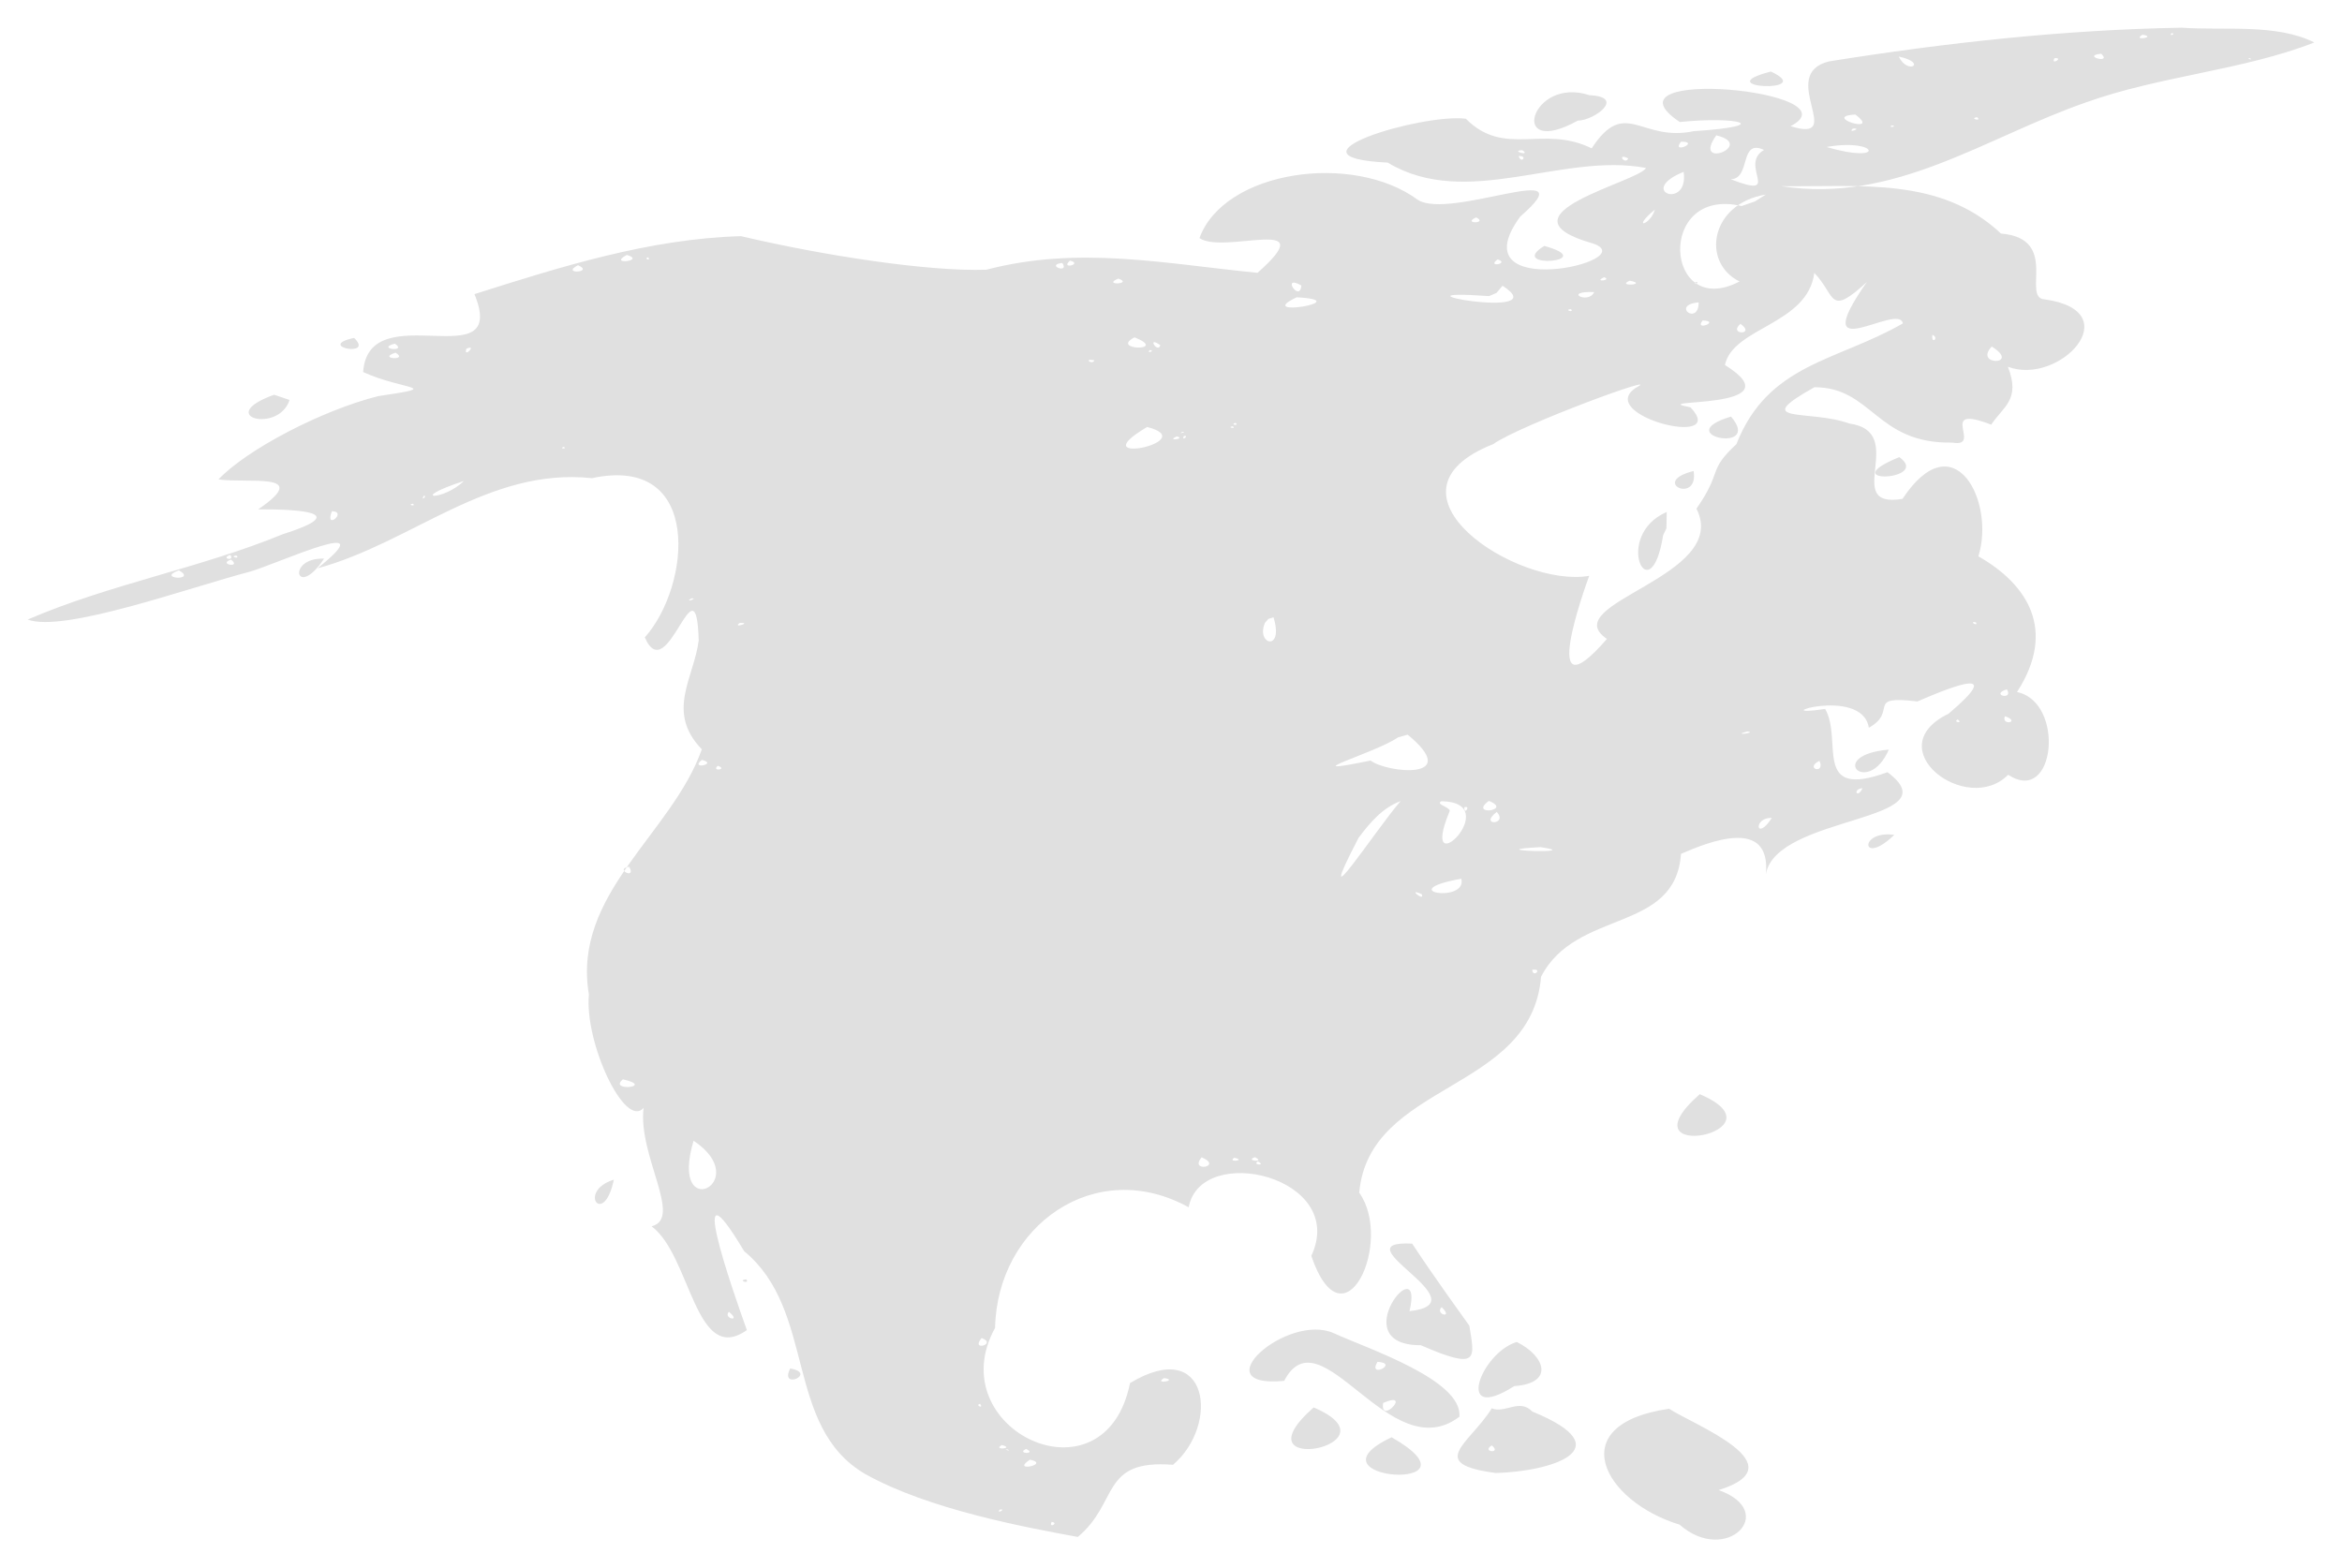
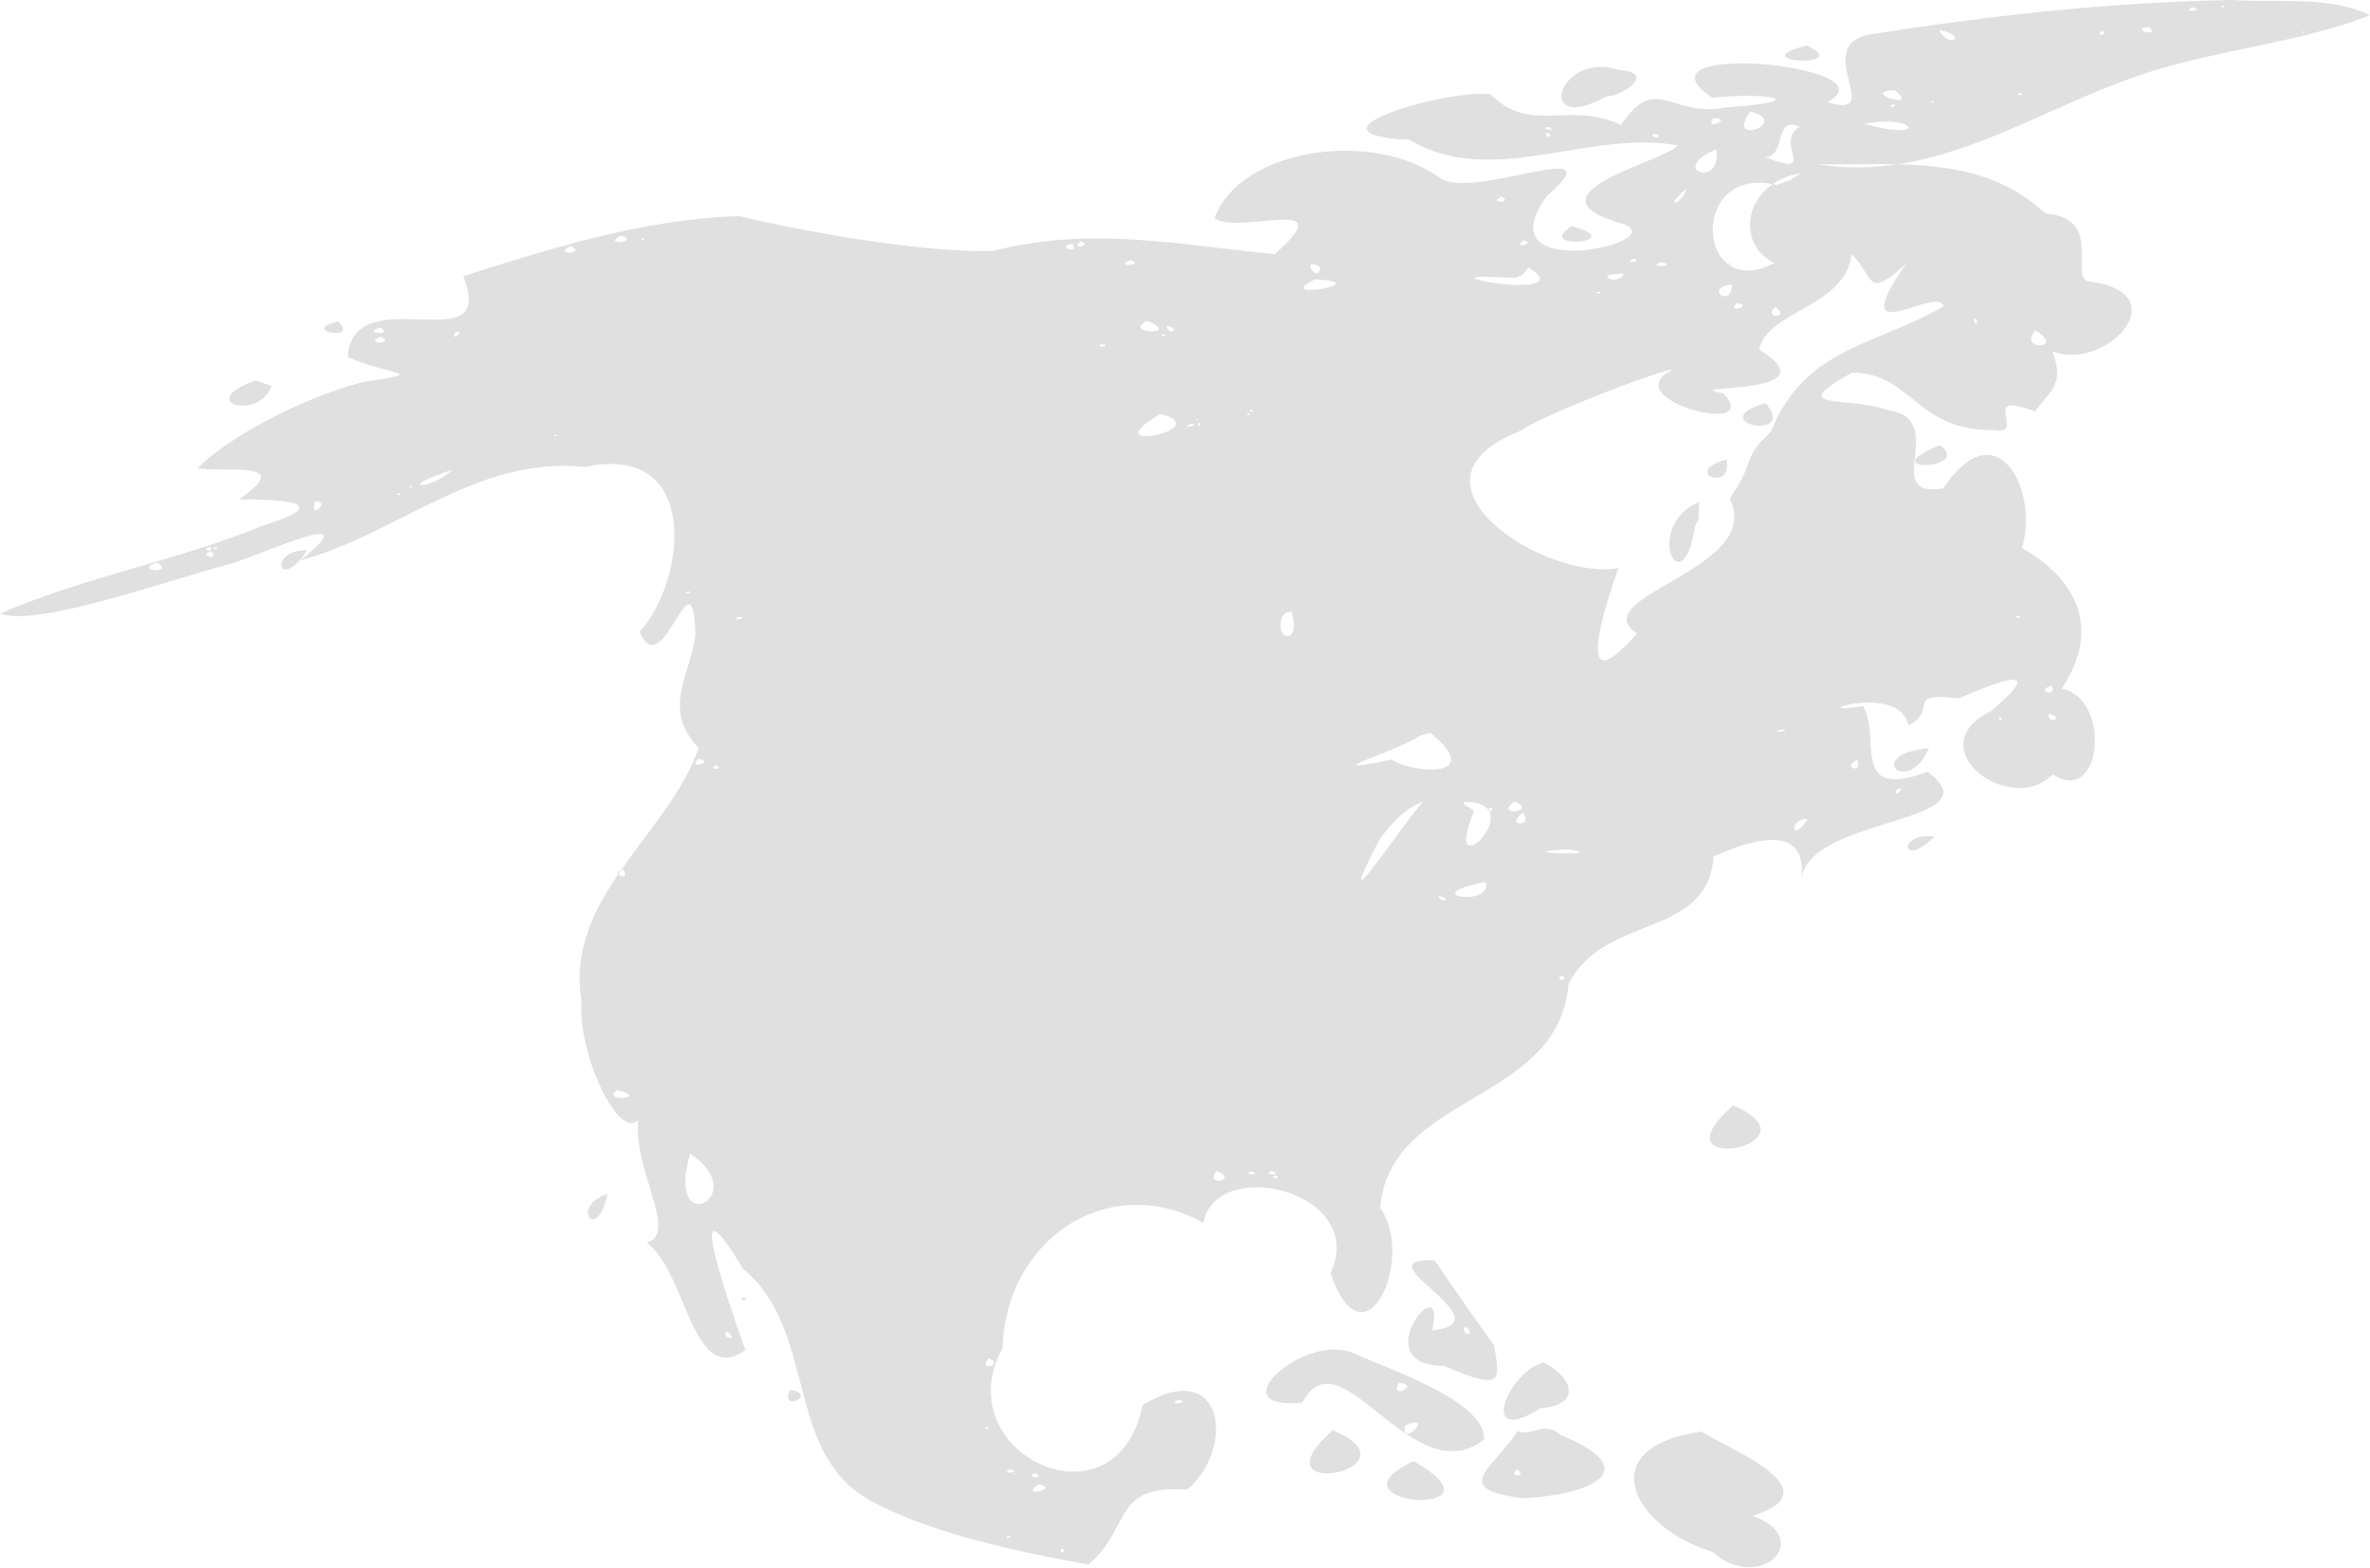
- <svg xmlns="http://www.w3.org/2000/svg" height="566" width="845.654" version="1.1">
-   <path id="path2614" d="m 787.792,10 c -42.646,0.734 -85.411,5.472 -127.386,12.174 -18.972,4.696 6.745,29.85 -13.855,23.389 24.564,-12.761 -70.57,-21.861 -40.003,-1.503 20.828,-2.143 34.599,1.37 5.004,3.315 -19.172,4.039 -24.646,-12.41 -36.83,6.199 -17.587,-8.667 -31.36,3.422 -45.441,-10.698 -15.722,-1.993 -68.661,13.855 -28.191,15.852 28.457,17.128 63.027,-3.839 93.259,1.931 -2.799,5.126 -55.611,16.909 -19.199,27.259 18.923,6.339 -49.285,21.73 -26.2,-9.729 24.836,-21.578 -25.517,1.598 -37.078,-6.077 -23.334,-17.172 -69.841,-10.634 -78.771,13.878 9.044,6.058 45.072,-8.775 20.968,12.531 -33.295,-3.241 -64.466,-9.884 -97.915,-1.117 -20.777,0.724 -58.507,-5.037 -88.602,-12.117 -33.049,0.917 -65.164,11.08 -96.23,20.931 12.58,30.881 -38.217,-0.085 -40.201,28.132 14.592,6.691 29.5,5.135 5.385,8.713 -20.425,5.171 -47.286,19.212 -57.617,30.056 10.002,1.596 34.398,-2.914 14.355,10.817 15.455,-0.048 33.67,1.133 8.822,9.003 -29.987,12.319 -62.509,18.02 -92.068,30.802 12.942,4.866 58.247,-11.537 80.322,-17.32 10.154,-2.939 49.251,-21.078 24.326,-1.189 34.063,-9.209 61.574,-36.53 99.128,-32.553 40.242,-8.673 35.624,39.005 19.056,57.5 8.253,18.979 18.563,-30.197 19.459,1.103 -1.692,13.494 -11.98,25.775 1.125,39.313 -10.705,30.469 -46.957,52.156 -40.771,88.545 -1.646,17.327 12.985,48.712 19.74,40.949 -2.091,17.264 14.305,39.974 2.893,42.762 14.221,10.549 15.749,50.694 34.403,37.477 -5.519,-15.309 -22.585,-64.63 -0.973,-28.483 26.16,21.556 14.283,63.219 43.668,80.444 23.136,12.973 58.57,19.37 76.808,22.747 15.037,-12.591 8.034,-28.083 34.37,-26.058 16.966,-14.434 13.009,-46.758 -15.522,-29.502 -9.118,45.151 -68.901,16.711 -48.73,-19.951 0.791,-36.922 36.25,-62.144 69.909,-43.534 4.38,-23.59 57.629,-11.004 44.277,17.56 11.798,34.379 29.814,-5.302 17.311,-22.824 3.523,-40.179 62.206,-36.067 65.642,-77.968 12.691,-24.736 48.499,-15.558 50.54,-44.404 10.373,-4.533 32.55,-13.261 30.649,7.312 3.757,-21.51 68.115,-18.704 43.91,-36.806 -27.498,10.09 -15.955,-11.558 -22.519,-22.843 -23.288,3.573 13.321,-8.67 15.785,6.787 10.771,-5.939 -1.566,-11.806 17.524,-9.491 14.196,-6.146 31.382,-12.589 11.247,4.432 -25.762,12.538 6.678,37.116 21.539,22.039 17.13,11.281 20.612,-26.297 3.186,-29.871 14.473,-22.39 3.779,-38.916 -13.944,-49.009 6.164,-19.675 -8.709,-48.954 -27.395,-20.755 -22.407,3.763 2.53,-24.157 -19.208,-27.206 -14.391,-5.23 -36.48,0.244 -12.597,-13.11 20.956,0.021 22.235,20.509 49.776,19.998 11.345,1.98 -5.987,-14.192 14.053,-6.479 4.452,-6.655 10.669,-9.033 6.026,-20.916 18.527,7.058 43.949,-19.989 13.331,-24.323 -8.627,-0.436 5.622,-21.982 -15.829,-23.778 -21.841,-20.487 -50.442,-16.793 -79.303,-17.106 40.902,6.425 73.587,-17.612 110.006,-30.252 26.468,-9.533 56.776,-11.573 82.438,-21.642 C 821.77,8.417 803.289,11.111 787.792,10 Z m -4.535,1.953 0.416,0.138 z m 0.788,0.025 c 2.082,0.054 -1.101,1.442 0,0 z m -15.112,0.287 0.108,0.274 z m 4.675,0.287 c 5.587,0.803 -4.05,2.412 0,0 z m -14.904,6.855 c 4.152,3.909 -7.436,0.712 0,0 z m -73.097,1.021 c 10.579,2.238 3.259,6.82 0,0 z m 56.242,0.575 c 3.59,-0.309 -1.543,2.854 0,0 z m 70.592,0 c 1.375,0.981 -1.775,0.047 0,0 z m -173.019,4.836 c -23.514,6.044 17.201,7.942 0,0 z m -65.465,8.552 c -21.184,-7.073 -29.785,23.328 -4.269,9.178 5.886,-0.034 17.554,-8.576 4.269,-9.178 z m 23.71,2.966 0.04,0.021 z m 28.99,2.199 -0.219,0.279 z m 69.312,1.25 -0.04,0.76 z m -26.025,0.565 c 9.828,7.447 -12.638,0.644 0,0 z m 43.952,0.972 c 2.003,1.701 -3.18,0.393 0,0 z m -30.655,2.913 c 2.213,0.634 -2.195,0.867 0,0 z m -14.205,1.185 c 3.749,-0.292 -2.209,1.945 0,0 z m -41.918,0.289 -0.129,1.012 z m -7.401,2.138 c 14.615,3.549 -9.045,12.762 0,0 z m -12.73,2.291 c 7.249,-0.022 -3.802,4.737 0,0 z m 82.033,1.917 -0.628,0.074 z m -29.468,0.002 c 18.776,-3.349 21.721,6.455 0,0 z m 1.484,0.41 0.015,0.214 z m -24.078,0.656 c -9.403,5.444 7.251,18.088 -12.048,10.577 7.461,-0.095 2.953,-14.772 12.048,-10.577 z m -87.292,0.096 c 3.504,2.313 -4.677,0.212 0,0 z m 152.086,0.49 -1.049,0.224 z m -153.389,1.639 c 3.355,-0.337 0.978,3.066 0,0 z m -5.446,0.62 -0.585,0.181 z m 45.013,0.219 c -1.168,2.587 -4.384,-2.195 0,0 z m 19.989,4.86 c 2.058,13.902 -17.265,7.006 0,0 z m 8.303,2.229 0.517,0.308 z m 21.371,5.962 c -19.925,3.223 -23.5,24.418 -9.482,31.388 -27.073,14.182 -30.313,-34.496 0.764,-27.24 l 4.854,-1.691 z m -66.713,4.168 0.253,0.051 z m 26.657,1.27 c -1.604,5.724 -8.785,7.356 0,0 z m 51.966,1.021 -0.551,0.959 z m -116.501,1.794 c 4.606,2.253 -5.343,2.43 0,0 z m -22.243,0.675 0.631,1.418 z m 46.852,9.622 c -14.016,8.574 20.789,5.719 0,0 z m -273.608,1.083 -0.268,0.21 z m -57.65,2.172 c 7.16,2.141 -7.255,3.788 0,0 z m 7.601,0.828 c 1.469,1.372 -1.719,0.689 0,0 z m 164.036,0.079 -0.201,0.528 z m 142.787,0.69 c 4.621,1.52 -4.284,3.101 0,0 z m -154.434,0.456 c 4.983,1.235 -3.75,3.335 0,0 z m 293.749,0.762 0.035,0.878 z m -296.513,0.081 c 2.808,4.147 -6.378,0.719 0,0 z m -174.87,0.817 c 6.155,2.701 -6.554,3.363 0,0 z m 471.552,0.21 0.019,0.238 z m -25.146,2.552 c 7.933,8.289 5.031,16.044 18.932,3.36 -22.426,32.058 11.542,7.002 13.044,14.89 -23.72,13.704 -48.674,14.398 -60.117,43.63 -10.582,9.774 -4.761,9.429 -14.416,23.281 12.548,24.702 -51.364,34.144 -32.325,47.033 -25.169,29.019 -7.976,-18.409 -6.404,-22.781 -25.923,4.524 -78.937,-30.079 -34.664,-47.56 9.911,-7.011 63.082,-26.46 51.507,-20.346 -14.989,9.923 33.908,22.214 19.757,7.062 -18.108,-3.454 39.36,1.478 12.413,-15.293 2.915,-13.714 29.855,-14.495 32.274,-33.277 z m -22.555,0.786 0.49,1.327 z m -53.314,0.798 c 3.106,1.137 -4.262,1.895 0,0 z m -175.422,0.482 c 5.665,2.014 -6.246,2.576 0,0 z m 175.654,0.331 -0.045,0.008 z m 8.978,0.422 c 7.085,1.409 -5.184,2.302 0,0 z m 98.018,0.223 -0.191,0.072 z m -74.422,0.418 c 1.904,-0.802 -0.056,1.624 0,0 z m 76.594,0.14 0.188,1.686 z m -112.074,0.045 -1.136,0.659 z m -106.678,0.915 c -0.537,6.433 -7.524,-4.262 0,0 z m 72.643,0.081 c 20.168,13.016 -46.486,0.801 -4.864,3.752 l 2.691,-1.162 z m 33.086,2.295 c -2.055,4.65 -11.661,-0.437 0,0 z m 156.778,0.847 0.113,0.084 z m -158.839,0.698 -0.019,0.006 z m -105.363,0.344 c 22.362,1.183 -16.204,7.674 0,0 z m 145.171,1.839 c -0.058,8.694 -10.251,0.895 0,0 z m -46.145,2.427 c 1.429,1.473 -2.815,0.268 0,0 z m -60.386,1.091 0.125,0.062 z m 107.956,3.011 c 6.74,0.224 -3.264,4.068 0,0 z m -191.146,0.161 0.295,1.102 z m 204.799,1.045 c 5.807,4.163 -4.672,4.096 0,0 z m -452.287,3.151 -0.125,0.97 z m 521.603,0.815 c 2.653,1.165 -0.562,3.682 0,0 z m -288.091,0.915 c 12.707,5.122 -9.255,4.734 0,0 z m -281.82,0.212 c -14.2,3.038 7.645,7.228 0,0 z m 483.855,1.301 0.122,0.359 z m -469.106,0.775 c 4.769,3.305 -7.191,1.777 0,0 z m 276.361,0.537 c -0.846,3.26 -5.161,-3.624 0,0 z m 300.208,0.505 c 10.877,6.742 -6.679,7.108 0,0 z m -550.782,0.813 c 4.19,-1.937 -1.159,3.761 0,0 z m 246.878,0.429 c 2.182,0.426 -1.839,1.402 0,0 z m 324.519,0.707 0.011,0.093 z m -596.955,0.263 c 5.051,3.025 -6.99,2.231 0,0 z m 252.313,2.768 c -0.658,1.848 -4.24,-0.841 0,0 z m 290.943,11.273 0.04,0.149 z m -587.108,1.151 c -21.846,7.848 1.61,14.2 5.57,1.884 z m -0.248,2.221 0.019,0.134 z m 610.47,1.452 0.136,0.391 z m -84.209,4.233 c -22.504,6.726 11.741,13.656 0.073,0.016 z m -177.8,1.473 -0.035,0.427 z m -1.081,0.783 c 1.586,1.229 -2.254,0.598 0,0 z m -0.97,1.229 c 1.495,1.126 -2.412,0.348 0,0 z m -30.931,0.248 c 20.364,5.218 -24.753,14.614 0,0 z m 21.226,0.713 c -3.149,1.874 -2.111,1.256 0,0 z m -8.516,1.059 c 2.114,-0.21 -1.942,1.041 0,0 z m 0.535,1.52 c 2.232,-0.46 -1.022,2.148 0,0 z m -2.454,0.123 c 3.407,0.956 -4.405,1.736 0,0 z m -221.376,3.754 c 1.26,1.03 -2.014,0.579 0,0 z m -99.831,1.885 0.106,0.006 z m 582.01,1.83 c -24.504,10.024 11.897,8.574 0,0 z m -586.764,0.174 c 2.827,2.172 1.61,1.237 0,0 z M 611.52,170.096 c -16.091,4.025 2.029,12.167 0,0 z m -444.024,3.607 c -7.522,7.336 -20.992,6.879 0,0 z m -14.554,5.371 c 1.62,-0.302 -1.033,2.251 0,0 z m -3.798,2.824 c 1.169,1.218 -2.452,0.338 0,0 z m -29.286,2.711 c 5.811,0.183 -2.843,7.15 0,0 z m 481.967,0.276 c -19.765,8.547 -5.86,37.154 -1.296,8.38 l 1.191,-2.485 z m -351.641,3.87 -0.066,0.535 z M 83.145,200.377 c 1.876,2.482 -3.825,1.333 0,0 z m 2.21,0.246 c 1.708,1.539 -2.981,0.254 0,0 z m 31.67,1.112 c -13.775,-0.438 -10.149,15.258 0,0 z m -33.6,0.361 c 4.064,3.195 -5.102,1.667 0,0 z m -18.802,3.858 c 6.841,3.99 -8.606,3.094 0,0 z m 208.202,0.813 -0.223,0.298 z m 446.442,6.04 0.374,1.669 z m -651.653,0.174 -0.021,0.057 z m 186.906,1.132 -3.844,6.058 z m -4.972,2.013 c 3.072,-0.333 -2.727,1.801 0,0 z m -212.149,0.811 -0.203,0.367 z m 550.124,2.839 c -1.774,5.333 -1.306,3.926 0,0 z m -127.679,3.151 c 3.887,12.702 -6.55,9.851 -3.065,1.952 l 1.222,-1.375 z m -192.708,0.119 -0.117,0.284 z m 446.3,1.667 c 1.072,1.802 -2.817,-0.423 0,0 z m -446.368,0.276 c 4.929,-0.313 -2.836,2.09 0,0 z m 457.561,23.942 c 2.656,4.145 -6.343,2.034 0,0 z m -472.558,1.189 0.242,0.085 z m 471.878,8.528 c 6.006,2.1 -1.476,3.608 0,0 z m -17.861,0.352 0.125,0.726 z m 31.663,0.333 -0.106,0.235 z m -30.882,0.48 c 2.233,1.562 -1.888,1.032 0,0 z m -0.62,0.17 0.059,0.03 z m 17.21,0.609 0.138,0.422 z m -92.561,3.558 c 4.122,0.427 -6.22,1.68 0,0 z m -122.618,1.155 c 20.189,16.638 -7.412,13.894 -13.395,9.353 -29.799,6.099 1.64,-2.618 9.914,-8.369 z m 173.737,5.397 c -23.085,2.04 -7.556,17.366 0,0 z m -428.591,3.72 c 6.126,1.475 -4.615,3.666 0,0 z m 403.539,0.325 c 2.284,5.066 -5.65,2.838 0,0 z m -397.794,1.802 c 3.893,1.323 -2.499,2.226 0,0 z m 413.363,8.087 c -1.877,4.039 -3.809,0.359 0,0 z m -134.938,4.592 c 8.86,3.501 -7.509,5.526 0,0 z m -31.863,0.081 c -9.14,10.494 -32.73,46.987 -15.148,13.202 4.031,-5.348 8.623,-10.823 15.148,-13.202 z m 14.753,0.038 c 23.529,0.348 -8.57,31.464 2.84,3.881 1.198,-1.616 -5.411,-2.72 -2.84,-3.881 z m 8.231,2.185 c 2.564,-0.835 -0.095,3.157 0,0 z m 11.728,1.679 c 4.353,4.717 -6.731,5.186 0,0 z m 99.336,2.183 c -5.801,8.853 -6.833,-0.309 0,0 z m 44.198,6.104 c -12.895,-1.859 -12.063,11.694 0,0 z m -127.743,4.429 c 17.142,2.47 -23.847,1.224 0,0 z m -329.049,7.08 c 2.782,4.927 -5.577,0.746 0,0 z m 300.458,4.333 c 2.326,8.999 -25.149,4.524 0,0 z m -14.292,5.567 c 1.388,3.004 -5.744,-2.549 0,0 z m 51.285,21.49 -0.083,0.1 z m -0.312,0.391 -0.051,0.068 z m -18.016,2.293 -0.185,0.482 z m 6.947,3.129 c 4.018,-0.587 0.213,3.153 0,0 z m -328.336,39.563 c 11.98,2.743 -5.549,4.588 0,0 z m 388.833,5.365 c -29.07,25.552 32.16,13.712 0,0 z m -100.68,0.503 0.989,0.624 z m -262.638,16.307 c 22.25,14.861 -9.07,30.525 0,0 z m 202.668,5.945 c 4.252,2.001 -3.939,1.376 0,0 z m -19.205,0.045 c 8.038,3.427 -4.751,5.6 0,0 z m 11.768,0.159 c 4.739,0.979 -2.781,1.809 0,0 z m 8.496,1.316 c 3.27,1.626 -2.147,1.358 0,0 z m -14.108,0.858 0.267,0.489 z m -2.282,0.705 0.051,0.062 z m 13.276,1.386 0.28,0.017 z m -229.406,3.652 c -13.424,4.158 -3.569,17.424 0,0 z m 162.824,9.063 -0.068,0.017 z m -22.279,12.216 -0.679,0.393 z m 147.714,1.815 c -27.224,-1.315 25.998,21.493 -0.955,24.381 5.541,-23.554 -24.239,12.399 4.077,12.303 21.21,9.238 19.41,4.876 17.527,-7.052 -2.707,-3.824 -12.261,-16.915 -20.649,-29.632 z M 269.44,461.998 c -3.459,0.429 1.607,1.836 0,0 z m 87.33,7.509 0.063,0.516 z m -92.243,0.344 0.008,0.428 z m 256.016,2.2 c 4.634,4.411 -2.677,2.618 0,0 z m -257.362,1.669 c 4.856,3.935 -2.254,2.471 0,0 z m 218.516,7.775 c -16.761,-7.69 -48.05,20.058 -18.004,17.167 13.218,-25.269 38.19,32.02 63.268,12.964 1.229,-13.291 -33.033,-24.537 -45.264,-30.131 z m -127.248,1.701 c 5.877,2.15 -4.251,5.043 0,0 z m 193.226,1.433 c -12.991,3.884 -22.726,29.829 -0.913,15.938 14.71,-1.04 11.071,-10.952 0.913,-15.938 z m -50.302,7.172 c 8.116,0.441 -3.695,6.284 0,0 z m -35.425,1.966 -0.269,0.112 z m -176.62,0.437 c -4.075,8.051 10.025,1.732 0,0 z m 255.715,1.526 0.076,0.371 z m -120.741,1.938 c 5.638,0.791 -4.079,2.452 0,0 z m 79.127,8.981 c 10.799,-4.685 -1.268,8.292 0,0 z m -145.553,0.325 c 1.536,2.006 -1.998,0.457 0,0 z m 120.463,1.291 c -29.069,25.552 32.162,13.711 0,0 z m 64.327,0.325 c -8.188,13.002 -23.796,19.998 1.471,23.354 19.948,-0.535 46.173,-8.699 13.159,-22.193 -4.654,-4.856 -9.856,0.826 -14.63,-1.161 z m 64.025,0.153 c -38.716,5.574 -23.765,33.481 3.791,41.859 16.849,14.799 36.01,-4.684 14.098,-12.489 29.032,-9.077 -9.028,-23.545 -17.888,-29.37 z m -100.2,10.297 c -33.008,15.534 35.539,20.373 0,0 z m 36.177,2.45 -6e-5,0.24 z m -176.936,0.374 c 5.092,1.209 -3.618,1.982 0,0 z m 176.919,0.113 c 3.872,3.124 -4.041,2.424 0,0 z m -168.145,1.274 c 4.21,1.99 -3.838,1.837 0,0 z m -6.582,0.219 c 1.631,0.919 -2.345,-0.32 0,0 z m 7.955,3.658 c 7.815,1.6 -7.266,4.809 0,0 z m -10.906,18.04 c 2.739,-0.473 -1.36,1.858 0,0 z m 18.749,4.452 c 2.893,0.272 -1.239,2.525 0,0 z" style="fill:#e0e0e0;fill-rule:evenodd;stroke:none;stroke-width:0.3" />
+ <svg xmlns="http://www.w3.org/2000/svg" version="1.1" width="64" height="42.321">
+   <path style="fill:#e0e0e0;fill-rule:evenodd;stroke:none;stroke-width:0.023" d="m 60.29,0 c -3.306,0.057 -6.621,0.424 -9.874,0.944 -1.471,0.364 0.523,2.314 -1.074,1.813 1.904,-0.989 -5.47,-1.695 -3.101,-0.117 1.614,-0.166 2.682,0.106 0.388,0.257 -1.486,0.313 -1.91,-0.962 -2.855,0.481 -1.363,-0.672 -2.431,0.265 -3.522,-0.829 -1.219,-0.155 -5.322,1.074 -2.185,1.229 2.206,1.328 4.886,-0.298 7.229,0.15 -0.217,0.397 -4.311,1.311 -1.488,2.113 1.467,0.491 -3.82,1.684 -2.031,-0.754 1.925,-1.673 -1.978,0.124 -2.874,-0.471 -1.809,-1.331 -5.414,-0.824 -6.106,1.076 0.701,0.47 3.494,-0.68 1.625,0.971 -2.581,-0.251 -4.997,-0.766 -7.59,-0.087 -1.611,0.056 -4.535,-0.39 -6.868,-0.939 -2.562,0.071 -5.051,0.859 -7.459,1.622 0.975,2.394 -2.962,-0.007 -3.116,2.181 1.131,0.519 2.287,0.398 0.417,0.675 -1.583,0.401 -3.665,1.489 -4.466,2.33 0.775,0.124 2.666,-0.226 1.113,0.839 1.198,-0.004 2.61,0.088 0.684,0.698 C 4.812,15.135 2.291,15.577 0,16.568 c 1.003,0.377 4.515,-0.894 6.226,-1.343 0.787,-0.228 3.818,-1.634 1.886,-0.092 2.64,-0.714 4.773,-2.832 7.684,-2.523 3.119,-0.672 2.761,3.023 1.477,4.457 0.64,1.471 1.439,-2.341 1.508,0.086 -0.131,1.046 -0.929,1.998 0.087,3.047 -0.83,2.362 -3.64,4.043 -3.16,6.864 -0.128,1.343 1.006,3.776 1.53,3.174 -0.162,1.338 1.109,3.099 0.224,3.315 1.102,0.818 1.221,3.929 2.667,2.905 -0.428,-1.187 -1.751,-5.01 -0.075,-2.208 2.028,1.671 1.107,4.9 3.385,6.236 1.793,1.006 4.54,1.501 5.954,1.763 1.166,-0.976 0.623,-2.177 2.664,-2.02 1.315,-1.119 1.008,-3.624 -1.203,-2.287 -0.707,3.5 -5.341,1.295 -3.777,-1.546 0.061,-2.862 2.81,-4.817 5.419,-3.375 0.34,-1.829 4.467,-0.853 3.432,1.361 0.915,2.665 2.311,-0.411 1.342,-1.769 0.273,-3.114 4.822,-2.796 5.088,-6.044 0.984,-1.917 3.759,-1.206 3.918,-3.442 0.804,-0.351 2.523,-1.028 2.376,0.567 0.291,-1.667 5.28,-1.45 3.404,-2.853 -2.131,0.782 -1.237,-0.896 -1.746,-1.771 -1.805,0.277 1.033,-0.672 1.224,0.526 0.835,-0.46 -0.121,-0.915 1.358,-0.736 1.1,-0.476 2.433,-0.976 0.872,0.344 -1.997,0.972 0.518,2.877 1.67,1.708 1.328,0.874 1.598,-2.038 0.247,-2.315 1.122,-1.736 0.293,-3.017 -1.081,-3.799 0.478,-1.525 -0.675,-3.795 -2.124,-1.609 -1.737,0.292 0.196,-1.872 -1.489,-2.109 -1.115,-0.405 -2.828,0.019 -0.976,-1.016 1.624,0.002 1.724,1.59 3.858,1.55 0.879,0.154 -0.464,-1.1 1.089,-0.502 0.345,-0.516 0.827,-0.7 0.467,-1.621 1.436,0.547 3.407,-1.549 1.033,-1.885 -0.669,-0.034 0.436,-1.704 -1.227,-1.843 -1.693,-1.588 -3.91,-1.302 -6.147,-1.326 3.17,0.498 5.704,-1.365 8.527,-2.345 C 59.662,1.352 62.011,1.194 64,0.413 62.924,-0.123 61.491,0.086 60.29,0 Z m -0.352,0.151 0.032,0.011 z m 0.061,0.002 c 0.161,0.004 -0.085,0.112 0,0 z m -1.171,0.022 0.008,0.021 z m 0.362,0.022 c 0.433,0.062 -0.314,0.187 0,0 z m -1.155,0.531 c 0.322,0.303 -0.576,0.055 0,0 z m -5.666,0.079 c 0.82,0.173 0.253,0.529 0,0 z m 4.36,0.045 c 0.278,-0.024 -0.12,0.221 0,0 z m 5.472,0 c 0.107,0.076 -0.138,0.004 0,0 z M 48.789,1.228 c -1.823,0.469 1.333,0.616 0,0 z m -5.074,0.663 c -1.642,-0.548 -2.309,1.808 -0.331,0.711 0.456,-0.003 1.361,-0.665 0.331,-0.711 z m 1.838,0.23 0.003,0.002 z m 2.247,0.17 -0.017,0.022 z m 5.373,0.097 -0.003,0.059 z m -2.017,0.044 c 0.762,0.577 -0.98,0.05 0,0 z m 3.407,0.075 c 0.155,0.132 -0.247,0.03 0,0 z m -2.376,0.226 c 0.172,0.049 -0.17,0.067 0,0 z m -1.101,0.092 c 0.291,-0.023 -0.171,0.151 0,0 z m -3.249,0.022 -0.01,0.079 z m -0.574,0.166 c 1.133,0.275 -0.701,0.989 0,0 z m -0.987,0.178 c 0.562,-0.002 -0.295,0.367 0,0 z m 6.359,0.149 -0.049,0.006 z m -2.284,1.5e-4 c 1.455,-0.26 1.684,0.5 0,0 z m 0.115,0.032 10e-4,0.017 z m -1.866,0.051 c -0.729,0.422 0.562,1.402 -0.934,0.82 0.578,-0.007 0.229,-1.145 0.934,-0.82 z m -6.766,0.007 c 0.272,0.179 -0.363,0.016 0,0 z m 11.789,0.038 -0.081,0.017 z M 41.731,3.594 c 0.26,-0.026 0.076,0.238 0,0 z m -0.422,0.048 -0.045,0.014 z m 3.489,0.017 c -0.09,0.201 -0.34,-0.17 0,0 z m 1.549,0.377 c 0.16,1.078 -1.338,0.543 0,0 z m 0.644,0.173 0.04,0.024 z m 1.657,0.462 c -1.544,0.25 -1.822,1.893 -0.735,2.433 -2.099,1.099 -2.35,-2.674 0.059,-2.112 L 48.348,4.861 Z m -5.171,0.323 0.02,0.004 z m 2.066,0.098 c -0.124,0.444 -0.681,0.57 0,0 z m 4.028,0.079 -0.043,0.074 z m -9.03,0.139 c 0.357,0.175 -0.414,0.188 0,0 z m -1.724,0.052 0.049,0.11 z m 3.632,0.746 c -1.086,0.665 1.611,0.443 0,0 z m -21.209,0.084 -0.021,0.016 z m -4.469,0.168 c 0.555,0.166 -0.562,0.294 0,0 z m 0.589,0.064 c 0.114,0.106 -0.133,0.053 0,0 z m 12.715,0.006 -0.016,0.041 z m 11.068,0.053 c 0.358,0.118 -0.332,0.24 0,0 z m -11.971,0.035 c 0.386,0.096 -0.291,0.259 0,0 z m 22.77,0.059 0.003,0.068 z m -22.984,0.006 c 0.218,0.321 -0.494,0.056 0,0 z m -13.555,0.063 c 0.477,0.209 -0.508,0.261 0,0 z m 36.552,0.016 0.001,0.018 z m -1.949,0.198 c 0.615,0.643 0.39,1.244 1.468,0.26 -1.738,2.485 0.895,0.543 1.011,1.154 -1.839,1.062 -3.773,1.116 -4.66,3.382 -0.82,0.758 -0.369,0.731 -1.117,1.805 0.973,1.915 -3.981,2.647 -2.506,3.646 -1.951,2.249 -0.618,-1.427 -0.496,-1.766 -2.009,0.351 -6.119,-2.332 -2.687,-3.687 0.768,-0.543 4.89,-2.051 3.992,-1.577 -1.162,0.769 2.628,1.722 1.531,0.547 -1.404,-0.268 3.051,0.115 0.962,-1.185 0.226,-1.063 2.314,-1.124 2.502,-2.579 z m -1.748,0.061 0.038,0.103 z m -4.133,0.062 c 0.241,0.088 -0.33,0.147 0,0 z m -13.598,0.037 c 0.439,0.156 -0.484,0.2 0,0 z m 13.616,0.026 -0.003,6.2e-4 z m 0.696,0.033 c 0.549,0.109 -0.402,0.178 0,0 z m 7.598,0.017 -0.015,0.006 z m -5.769,0.032 c 0.148,-0.062 -0.004,0.126 0,0 z m 5.937,0.011 0.015,0.131 z m -8.687,0.003 -0.088,0.051 z m -8.269,0.071 c -0.042,0.499 -0.583,-0.33 0,0 z m 5.631,0.006 c 1.563,1.009 -3.603,0.062 -0.377,0.291 l 0.209,-0.09 z m 2.565,0.178 c -0.159,0.36 -0.904,-0.034 0,0 z m 12.152,0.066 0.009,0.007 z m -12.312,0.054 -0.001,4.7e-4 z m -8.167,0.027 c 1.733,0.092 -1.256,0.595 0,0 z m 11.253,0.143 c -0.005,0.674 -0.795,0.069 0,0 z m -3.577,0.188 c 0.111,0.114 -0.218,0.021 0,0 z m -4.681,0.085 0.01,0.005 z m 8.368,0.233 c 0.522,0.017 -0.253,0.315 0,0 z m -14.817,0.013 0.023,0.085 z m 15.875,0.081 c 0.45,0.323 -0.362,0.317 0,0 z m -35.059,0.244 -0.01,0.075 z m 40.432,0.063 c 0.206,0.09 -0.044,0.285 0,0 z m -22.331,0.071 c 0.985,0.397 -0.717,0.367 0,0 z M 9.135,8.683 c -1.101,0.235 0.593,0.56 0,0 z m 37.506,0.101 0.009,0.028 z m -36.362,0.06 c 0.37,0.256 -0.557,0.138 0,0 z m 21.422,0.042 c -0.066,0.253 -0.4,-0.281 0,0 z m 23.27,0.039 c 0.843,0.523 -0.518,0.551 0,0 z m -42.693,0.063 c 0.325,-0.15 -0.09,0.292 0,0 z m 19.137,0.033 c 0.169,0.033 -0.143,0.109 0,0 z m 25.155,0.055 8.2e-4,0.007 z m -46.272,0.02 c 0.392,0.235 -0.542,0.173 0,0 z m 19.558,0.215 c -0.051,0.143 -0.329,-0.065 0,0 z m 22.552,0.874 0.003,0.011 z m -45.509,0.089 c -1.693,0.608 0.125,1.101 0.432,0.146 z m -0.019,0.172 0.001,0.01 z m 47.32,0.113 0.011,0.03 z m -6.527,0.328 c -1.744,0.521 0.91,1.059 0.006,10e-4 z m -13.782,0.114 -0.003,0.033 z m -0.084,0.061 c 0.123,0.095 -0.175,0.046 0,0 z m -0.075,0.095 c 0.116,0.087 -0.187,0.027 0,0 z m -2.398,0.019 c 1.578,0.404 -1.919,1.133 0,0 z m 1.645,0.055 c -0.244,0.145 -0.164,0.097 0,0 z m -0.66,0.082 c 0.164,-0.016 -0.151,0.081 0,0 z m 0.042,0.118 c 0.173,-0.036 -0.079,0.167 0,0 z m -0.19,0.01 c 0.264,0.074 -0.341,0.135 0,0 z m -17.16,0.291 c 0.098,0.08 -0.156,0.045 0,0 z m -7.738,0.146 0.008,4.6e-4 z m 45.114,0.142 c -1.899,0.777 0.922,0.665 0,0 z m -45.483,0.013 c 0.219,0.168 0.125,0.096 0,0 z m 39.725,0.375 c -1.247,0.312 0.157,0.943 0,0 z m -34.418,0.28 c -0.583,0.569 -1.627,0.533 0,0 z m -1.128,0.416 c 0.126,-0.023 -0.08,0.174 0,0 z m -0.294,0.219 c 0.091,0.094 -0.19,0.026 0,0 z m -2.27,0.21 c 0.45,0.014 -0.22,0.554 0,0 z m 37.359,0.021 c -1.532,0.663 -0.454,2.88 -0.1,0.65 l 0.092,-0.193 z m -27.257,0.3 -0.005,0.042 z M 5.67,14.756 c 0.145,0.192 -0.296,0.103 0,0 z m 0.171,0.019 c 0.132,0.119 -0.231,0.02 0,0 z m 2.455,0.086 c -1.068,-0.034 -0.787,1.183 0,0 z m -2.604,0.028 c 0.315,0.248 -0.395,0.129 0,0 z m -1.457,0.299 c 0.53,0.309 -0.667,0.24 0,0 z m 16.139,0.063 -0.017,0.023 z m 34.606,0.468 0.029,0.129 z m -50.512,0.013 -0.002,0.004 z m 14.488,0.088 -0.298,0.47 z m -0.385,0.156 c 0.238,-0.026 -0.211,0.14 0,0 z m -16.445,0.063 -0.016,0.028 z m 42.642,0.22 c -0.138,0.413 -0.101,0.304 0,0 z m -9.897,0.244 c 0.301,0.985 -0.508,0.764 -0.238,0.151 l 0.095,-0.107 z m -14.938,0.009 -0.009,0.022 z m 34.595,0.129 c 0.083,0.14 -0.218,-0.033 0,0 z m -34.6,0.021 c 0.382,-0.024 -0.22,0.162 0,0 z m 35.467,1.856 c 0.206,0.321 -0.492,0.158 0,0 z m -36.63,0.092 0.019,0.007 z m 36.577,0.661 c 0.466,0.163 -0.114,0.28 0,0 z m -1.385,0.027 0.01,0.056 z m 2.454,0.026 -0.008,0.018 z m -2.394,0.037 c 0.173,0.121 -0.146,0.08 0,0 z m -0.048,0.013 0.005,0.002 z m 1.334,0.047 0.011,0.033 z m -7.175,0.276 c 0.32,0.033 -0.482,0.13 0,0 z m -9.505,0.089 c 1.565,1.29 -0.575,1.077 -1.038,0.725 -2.31,0.473 0.127,-0.203 0.768,-0.649 z m 13.467,0.418 c -1.789,0.158 -0.586,1.346 0,0 z m -33.222,0.288 c 0.475,0.114 -0.358,0.284 0,0 z m 31.28,0.025 c 0.177,0.393 -0.438,0.22 0,0 z m -30.835,0.14 c 0.302,0.103 -0.194,0.173 0,0 z m 32.041,0.627 c -0.146,0.313 -0.295,0.028 0,0 z M 40.896,21.643 c 0.687,0.271 -0.582,0.428 0,0 z m -2.47,0.006 c -0.708,0.813 -2.537,3.642 -1.174,1.023 0.312,-0.415 0.668,-0.839 1.174,-1.023 z m 1.144,0.003 c 1.824,0.027 -0.664,2.439 0.22,0.301 0.093,-0.125 -0.419,-0.211 -0.22,-0.301 z m 0.638,0.169 c 0.199,-0.065 -0.007,0.245 0,0 z m 0.909,0.13 c 0.337,0.366 -0.522,0.402 0,0 z m 7.7,0.169 c -0.45,0.686 -0.53,-0.024 0,0 z m 3.426,0.473 c -1,-0.144 -0.935,0.906 0,0 z m -9.902,0.343 c 1.329,0.191 -1.848,0.095 0,0 z m -25.506,0.549 c 0.216,0.382 -0.432,0.058 0,0 z m 23.29,0.336 c 0.18,0.698 -1.949,0.351 0,0 z m -1.108,0.431 c 0.108,0.233 -0.445,-0.198 0,0 z m 3.975,1.666 -0.006,0.008 z m -0.024,0.03 -0.004,0.005 z m -1.397,0.178 -0.014,0.037 z m 0.538,0.243 c 0.311,-0.045 0.017,0.244 0,0 z m -25.451,3.067 c 0.929,0.213 -0.43,0.356 0,0 z m 30.14,0.416 c -2.253,1.981 2.493,1.063 0,0 z m -7.804,0.039 0.077,0.048 z M 18.637,31.156 c 1.725,1.152 -0.703,2.366 0,0 z m 15.71,0.461 c 0.33,0.155 -0.305,0.107 0,0 z m -1.489,0.003 c 0.623,0.266 -0.368,0.434 0,0 z m 0.912,0.012 c 0.367,0.076 -0.216,0.14 0,0 z m 0.659,0.102 c 0.253,0.126 -0.166,0.105 0,0 z m -1.094,0.067 0.021,0.038 z m -0.177,0.055 0.004,0.005 z m 1.029,0.107 0.022,10e-4 z m -17.782,0.283 c -1.041,0.322 -0.277,1.351 0,0 z m 12.621,0.703 -0.005,10e-4 z m -1.727,0.947 -0.053,0.03 z m 11.45,0.141 c -2.11,-0.102 2.015,1.666 -0.074,1.89 0.43,-1.826 -1.879,0.961 0.316,0.954 1.644,0.716 1.505,0.378 1.359,-0.547 -0.21,-0.296 -0.95,-1.311 -1.601,-2.297 z m -18.639,0.999 c -0.268,0.033 0.125,0.142 0,0 z m 6.769,0.582 0.005,0.04 z m -7.15,0.027 6.2e-4,0.033 z m 19.845,0.171 c 0.359,0.342 -0.208,0.203 0,0 z m -19.949,0.129 c 0.376,0.305 -0.175,0.192 0,0 z M 36.563,36.546 c -1.299,-0.596 -3.725,1.555 -1.396,1.331 1.025,-1.959 2.96,2.482 4.904,1.005 0.095,-1.03 -2.561,-1.902 -3.509,-2.336 z m -9.864,0.132 c 0.456,0.167 -0.33,0.391 0,0 z m 14.978,0.111 c -1.007,0.301 -1.762,2.312 -0.071,1.235 1.14,-0.081 0.858,-0.849 0.071,-1.235 z m -3.899,0.556 c 0.629,0.034 -0.286,0.487 0,0 z m -2.746,0.152 -0.021,0.009 z m -13.691,0.034 c -0.316,0.624 0.777,0.134 0,0 z m 19.822,0.118 0.006,0.029 z m -9.359,0.15 c 0.437,0.061 -0.316,0.19 0,0 z m 6.133,0.696 c 0.837,-0.363 -0.098,0.643 0,0 z M 26.655,38.521 c 0.119,0.155 -0.155,0.035 0,0 z m 9.338,0.1 c -2.253,1.981 2.493,1.063 0,0 z m 4.986,0.025 c -0.635,1.008 -1.845,1.55 0.114,1.81 1.546,-0.042 3.579,-0.674 1.02,-1.72 -0.361,-0.376 -0.764,0.064 -1.134,-0.09 z m 4.963,0.012 c -3.001,0.432 -1.842,2.595 0.294,3.245 1.306,1.147 2.791,-0.363 1.093,-0.968 2.25,-0.704 -0.7,-1.825 -1.387,-2.277 z m -7.767,0.798 c -2.559,1.204 2.755,1.579 0,0 z m 2.804,0.19 v 0.019 z m -13.715,0.029 c 0.395,0.094 -0.28,0.154 0,0 z m 13.714,0.009 c 0.3,0.242 -0.313,0.188 0,0 z m -13.034,0.099 c 0.326,0.154 -0.297,0.142 0,0 z m -0.51,0.017 c 0.126,0.071 -0.182,-0.025 0,0 z m 0.617,0.284 c 0.606,0.124 -0.563,0.373 0,0 z m -0.845,1.398 c 0.212,-0.037 -0.105,0.144 0,0 z m 1.453,0.345 c 0.224,0.021 -0.096,0.196 0,0 z" id="path2614" />
</svg>
